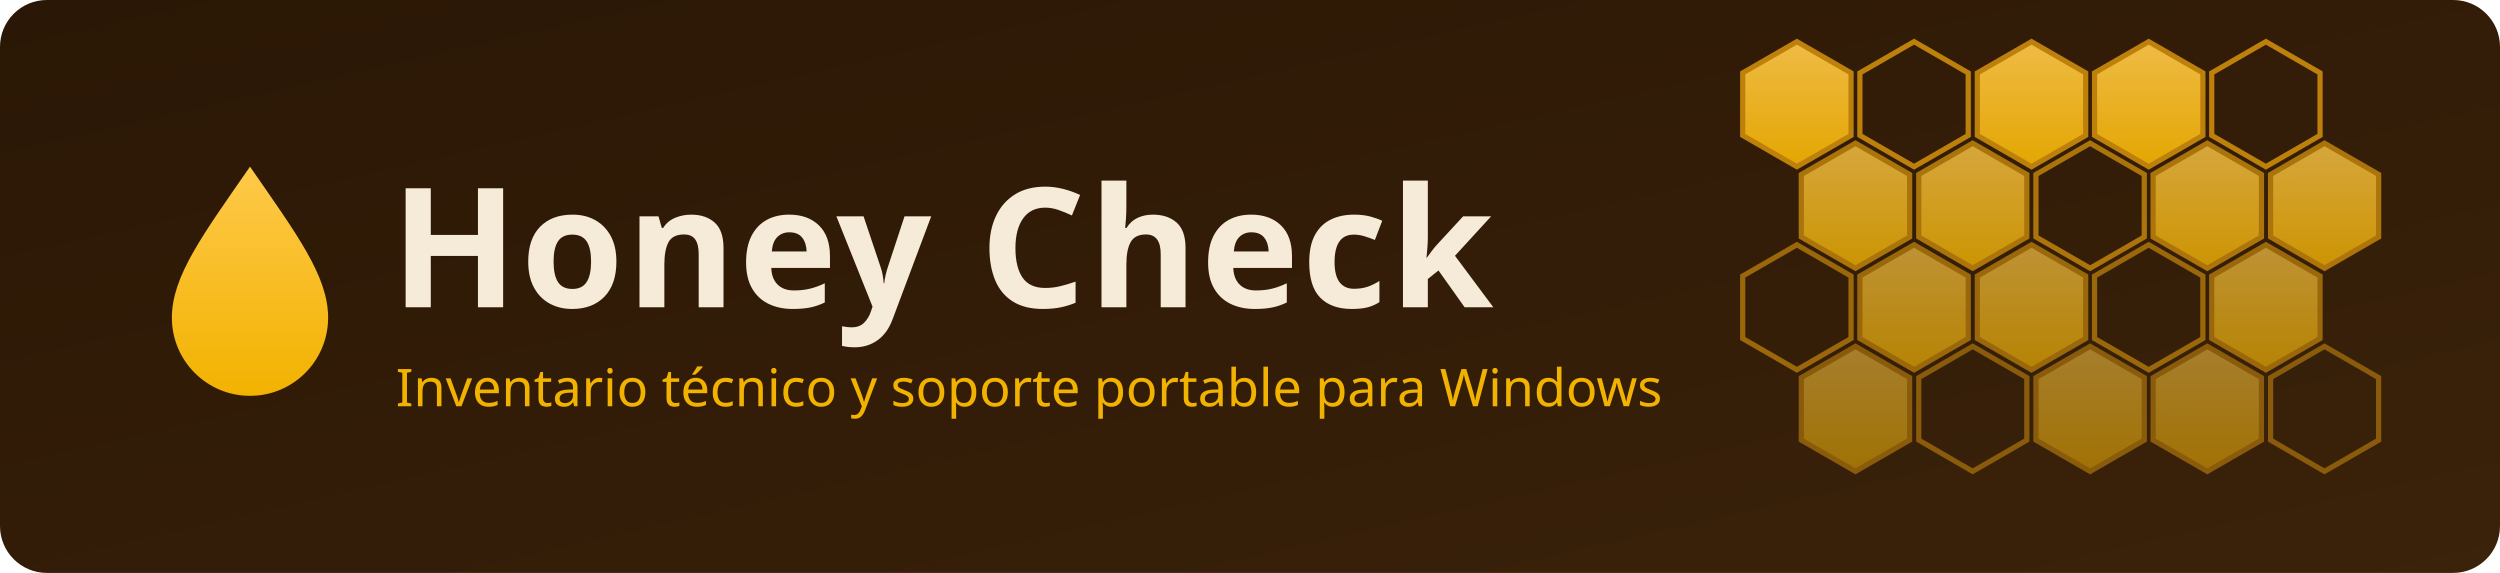
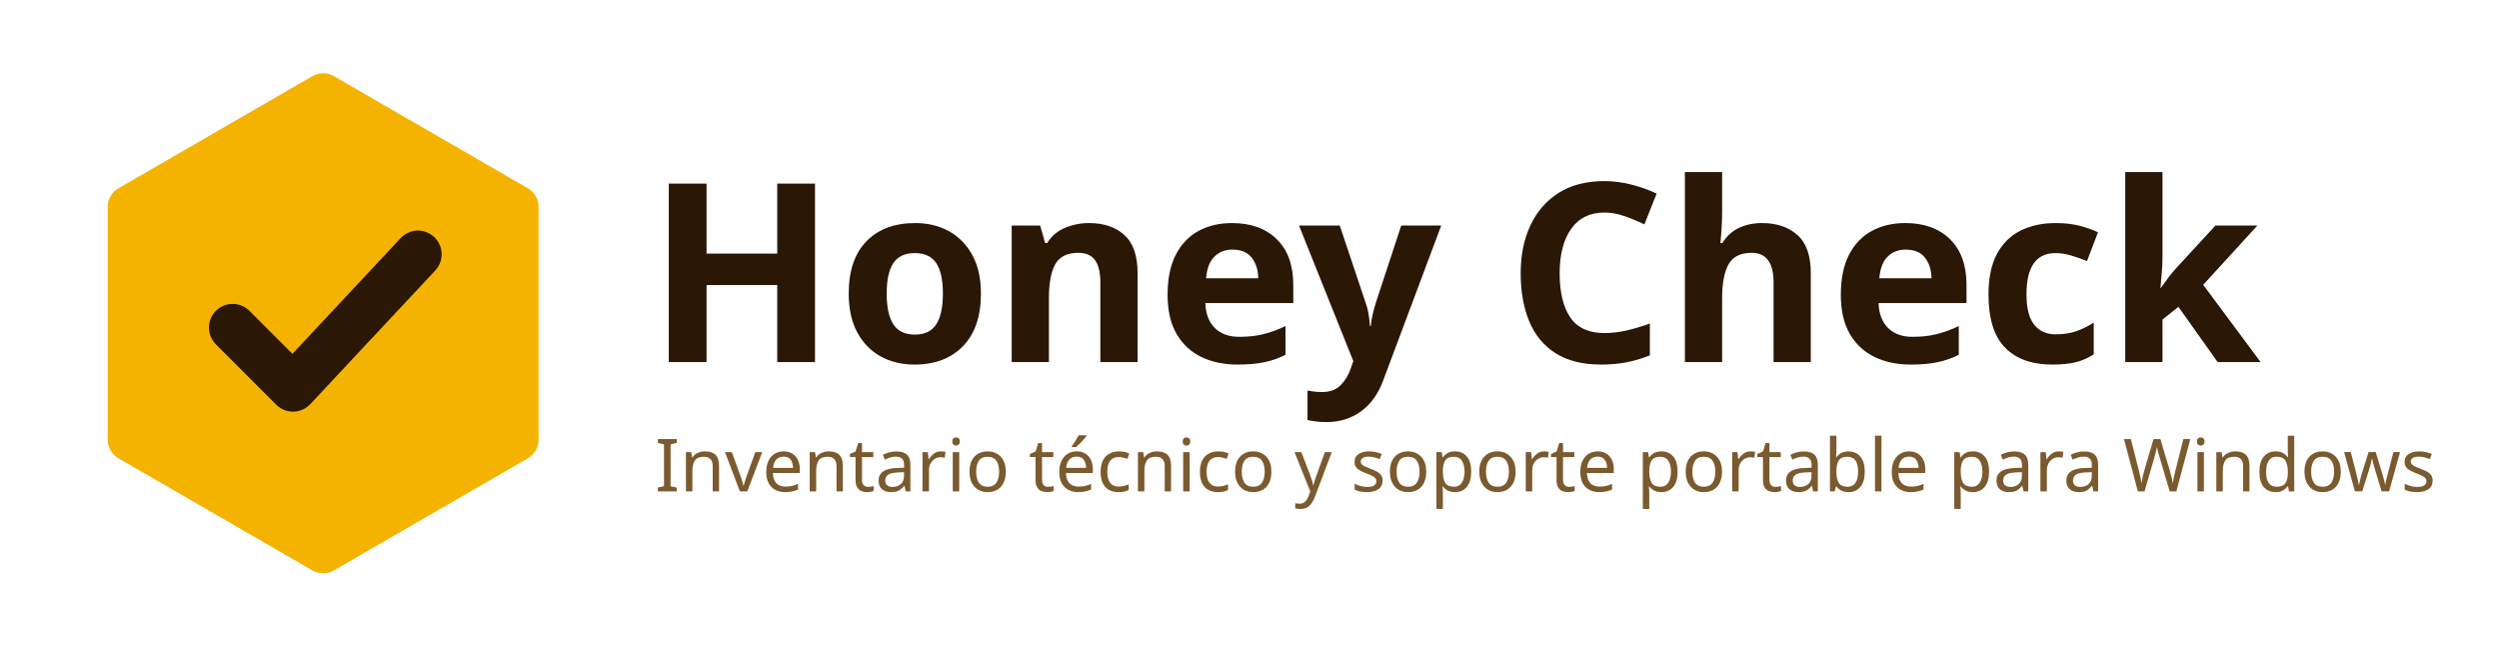
- <svg xmlns="http://www.w3.org/2000/svg" viewBox="0 0 960 220" role="img" aria-labelledby="t d">
-   <defs>
-     <linearGradient id="bg" x1="0" y1="0" x2="1" y2="1">
-       <stop offset="0" stop-color="#2A1705" />
-       <stop offset="1" stop-color="#3B220A" />
-     </linearGradient>
-     <linearGradient id="honey" x1="0" y1="0" x2="0" y2="1">
-       <stop offset="0" stop-color="#FFC94A" />
-       <stop offset="1" stop-color="#F2B200" />
-     </linearGradient>
-   </defs>
-   <rect width="960" height="220" rx="18" fill="url(#bg)" />
-   <g>
-     <polygon points="710.8,28.0 710.8,52.0 690.0,64.0 669.2,52.0 669.2,28.0 690.0,16.0" fill="url(#honey)" stroke="#C98A0B" stroke-width="2" opacity="0.92" />
-     <polygon points="755.8,28.0 755.8,52.0 735.0,64.0 714.2,52.0 714.2,28.0 735.0,16.0" fill="none" stroke="#C98A0B" stroke-width="2" opacity="0.92" />
-     <polygon points="800.9,28.0 800.9,52.0 780.1,64.0 759.3,52.0 759.3,28.0 780.1,16.0" fill="url(#honey)" stroke="#C98A0B" stroke-width="2" opacity="0.92" />
-     <polygon points="845.9,28.0 845.9,52.0 825.1,64.0 804.3,52.0 804.3,28.0 825.1,16.0" fill="url(#honey)" stroke="#C98A0B" stroke-width="2" opacity="0.92" />
-     <polygon points="890.9,28.0 890.9,52.0 870.1,64.0 849.3,52.0 849.3,28.0 870.1,16.0" fill="none" stroke="#C98A0B" stroke-width="2" opacity="0.92" />
-     <polygon points="733.3,67.0 733.3,91.0 712.5,103.0 691.7,91.0 691.7,67.0 712.5,55.0" fill="url(#honey)" stroke="#C98A0B" stroke-width="2" opacity="0.80" />
-     <polygon points="778.3,67.0 778.3,91.0 757.5,103.0 736.8,91.0 736.8,67.0 757.5,55.0" fill="url(#honey)" stroke="#C98A0B" stroke-width="2" opacity="0.80" />
-     <polygon points="823.4,67.0 823.4,91.0 802.6,103.0 781.8,91.0 781.8,67.0 802.6,55.0" fill="none" stroke="#C98A0B" stroke-width="2" opacity="0.80" />
-     <polygon points="868.4,67.0 868.4,91.0 847.6,103.0 826.8,91.0 826.8,67.0 847.6,55.0" fill="url(#honey)" stroke="#C98A0B" stroke-width="2" opacity="0.80" />
-     <polygon points="913.4,67.0 913.4,91.0 892.6,103.0 871.9,91.0 871.9,67.0 892.6,55.0" fill="url(#honey)" stroke="#C98A0B" stroke-width="2" opacity="0.80" />
-     <polygon points="710.8,106.0 710.8,130.0 690.0,142.0 669.2,130.0 669.2,106.0 690.0,94.0" fill="none" stroke="#C98A0B" stroke-width="2" opacity="0.68" />
-     <polygon points="755.8,106.0 755.8,130.0 735.0,142.0 714.2,130.0 714.2,106.0 735.0,94.0" fill="url(#honey)" stroke="#C98A0B" stroke-width="2" opacity="0.68" />
-     <polygon points="800.9,106.0 800.9,130.0 780.1,142.0 759.3,130.0 759.3,106.0 780.1,94.0" fill="url(#honey)" stroke="#C98A0B" stroke-width="2" opacity="0.68" />
-     <polygon points="845.9,106.0 845.9,130.0 825.1,142.0 804.3,130.0 804.3,106.0 825.1,94.0" fill="none" stroke="#C98A0B" stroke-width="2" opacity="0.68" />
-     <polygon points="890.9,106.0 890.9,130.0 870.1,142.0 849.3,130.0 849.3,106.0 870.1,94.0" fill="url(#honey)" stroke="#C98A0B" stroke-width="2" opacity="0.68" />
-     <polygon points="733.3,145.0 733.3,169.0 712.5,181.0 691.7,169.0 691.7,145.0 712.5,133.0" fill="url(#honey)" stroke="#C98A0B" stroke-width="2" opacity="0.56" />
-     <polygon points="778.3,145.0 778.3,169.0 757.5,181.0 736.8,169.0 736.8,145.0 757.5,133.0" fill="none" stroke="#C98A0B" stroke-width="2" opacity="0.56" />
-     <polygon points="823.4,145.0 823.4,169.0 802.6,181.0 781.8,169.0 781.8,145.0 802.6,133.0" fill="url(#honey)" stroke="#C98A0B" stroke-width="2" opacity="0.56" />
-     <polygon points="868.4,145.0 868.4,169.0 847.6,181.0 826.8,169.0 826.8,145.0 847.6,133.0" fill="url(#honey)" stroke="#C98A0B" stroke-width="2" opacity="0.56" />
-     <polygon points="913.4,145.0 913.4,169.0 892.6,181.0 871.9,169.0 871.9,145.0 892.6,133.0" fill="none" stroke="#C98A0B" stroke-width="2" opacity="0.56" />
-   </g>
-   <path d="M96 64c18 26 30 42 30 58a30 30 0 0 1-60 0c0-16 12-32 30-58z" fill="url(#honey)" />
-   <text x="150" y="118" fill="#F6EBD9" font-family="Bahnschrift, 'Segoe UI', sans-serif" font-size="64" font-weight="700" letter-spacing="1">Honey Check</text>
-   <text x="152" y="156" fill="#F2B200" font-family="'Segoe UI', sans-serif" font-size="20">Inventario técnico y soporte portable para Windows</text>
+ <svg xmlns="http://www.w3.org/2000/svg" viewBox="0 0 580 150" role="img" aria-labelledby="t d">
+   <style>
+     .ink { fill: #2a1705; }
+     .muted { fill: #7a5a2e; }
+     @media (prefers-color-scheme: dark) {
+       .ink { fill: #f6ebd9; }
+       .muted { fill: #c9b48f; }
+     }
+   </style>
+   <polygon points="75,22 120,48 120,102 75,128 30,102 30,48" fill="#f5b301" stroke="#f5b301" stroke-width="10" stroke-linejoin="round" />
+   <path d="M54 76l14 14 29-31" fill="none" stroke="#2a1705" stroke-width="11" stroke-linecap="round" stroke-linejoin="round" />
+   <text class="ink" x="150" y="84" font-family="Bahnschrift, 'Segoe UI', sans-serif" font-size="58" font-weight="700">Honey Check</text>
+   <text class="muted" x="152" y="114" font-family="'Segoe UI', sans-serif" font-size="17">Inventario técnico y soporte portable para Windows</text>
</svg>
